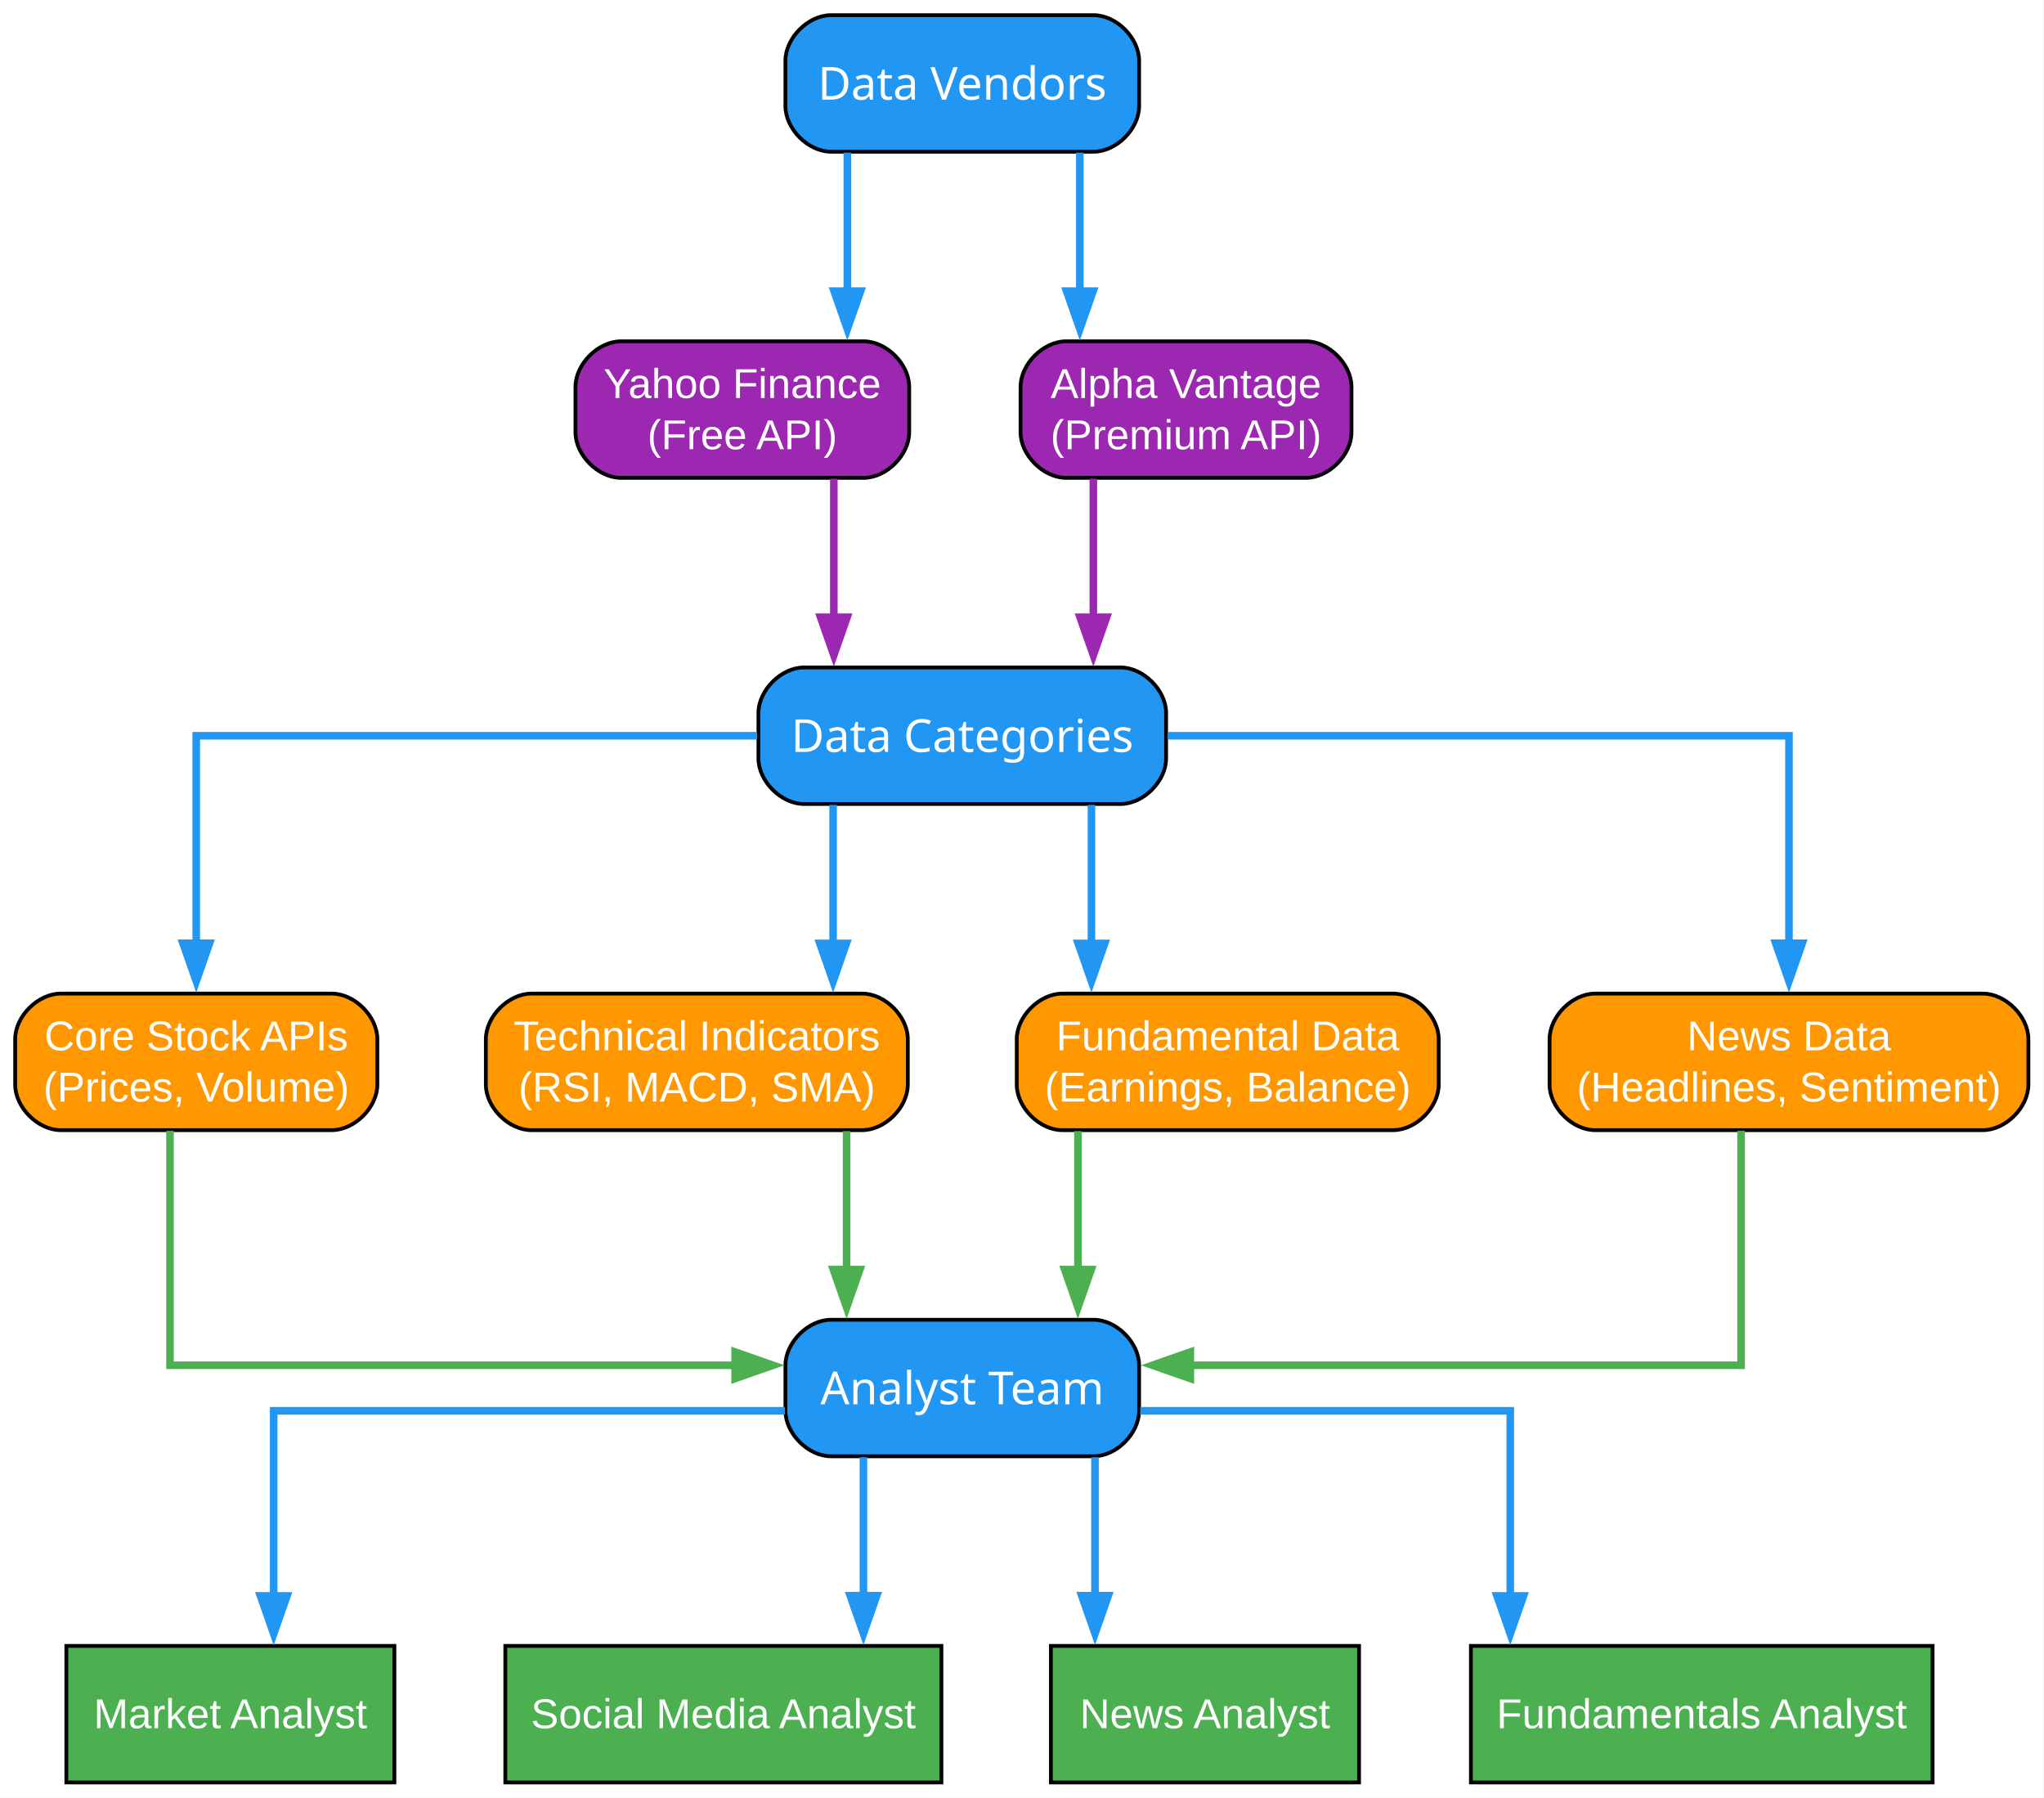
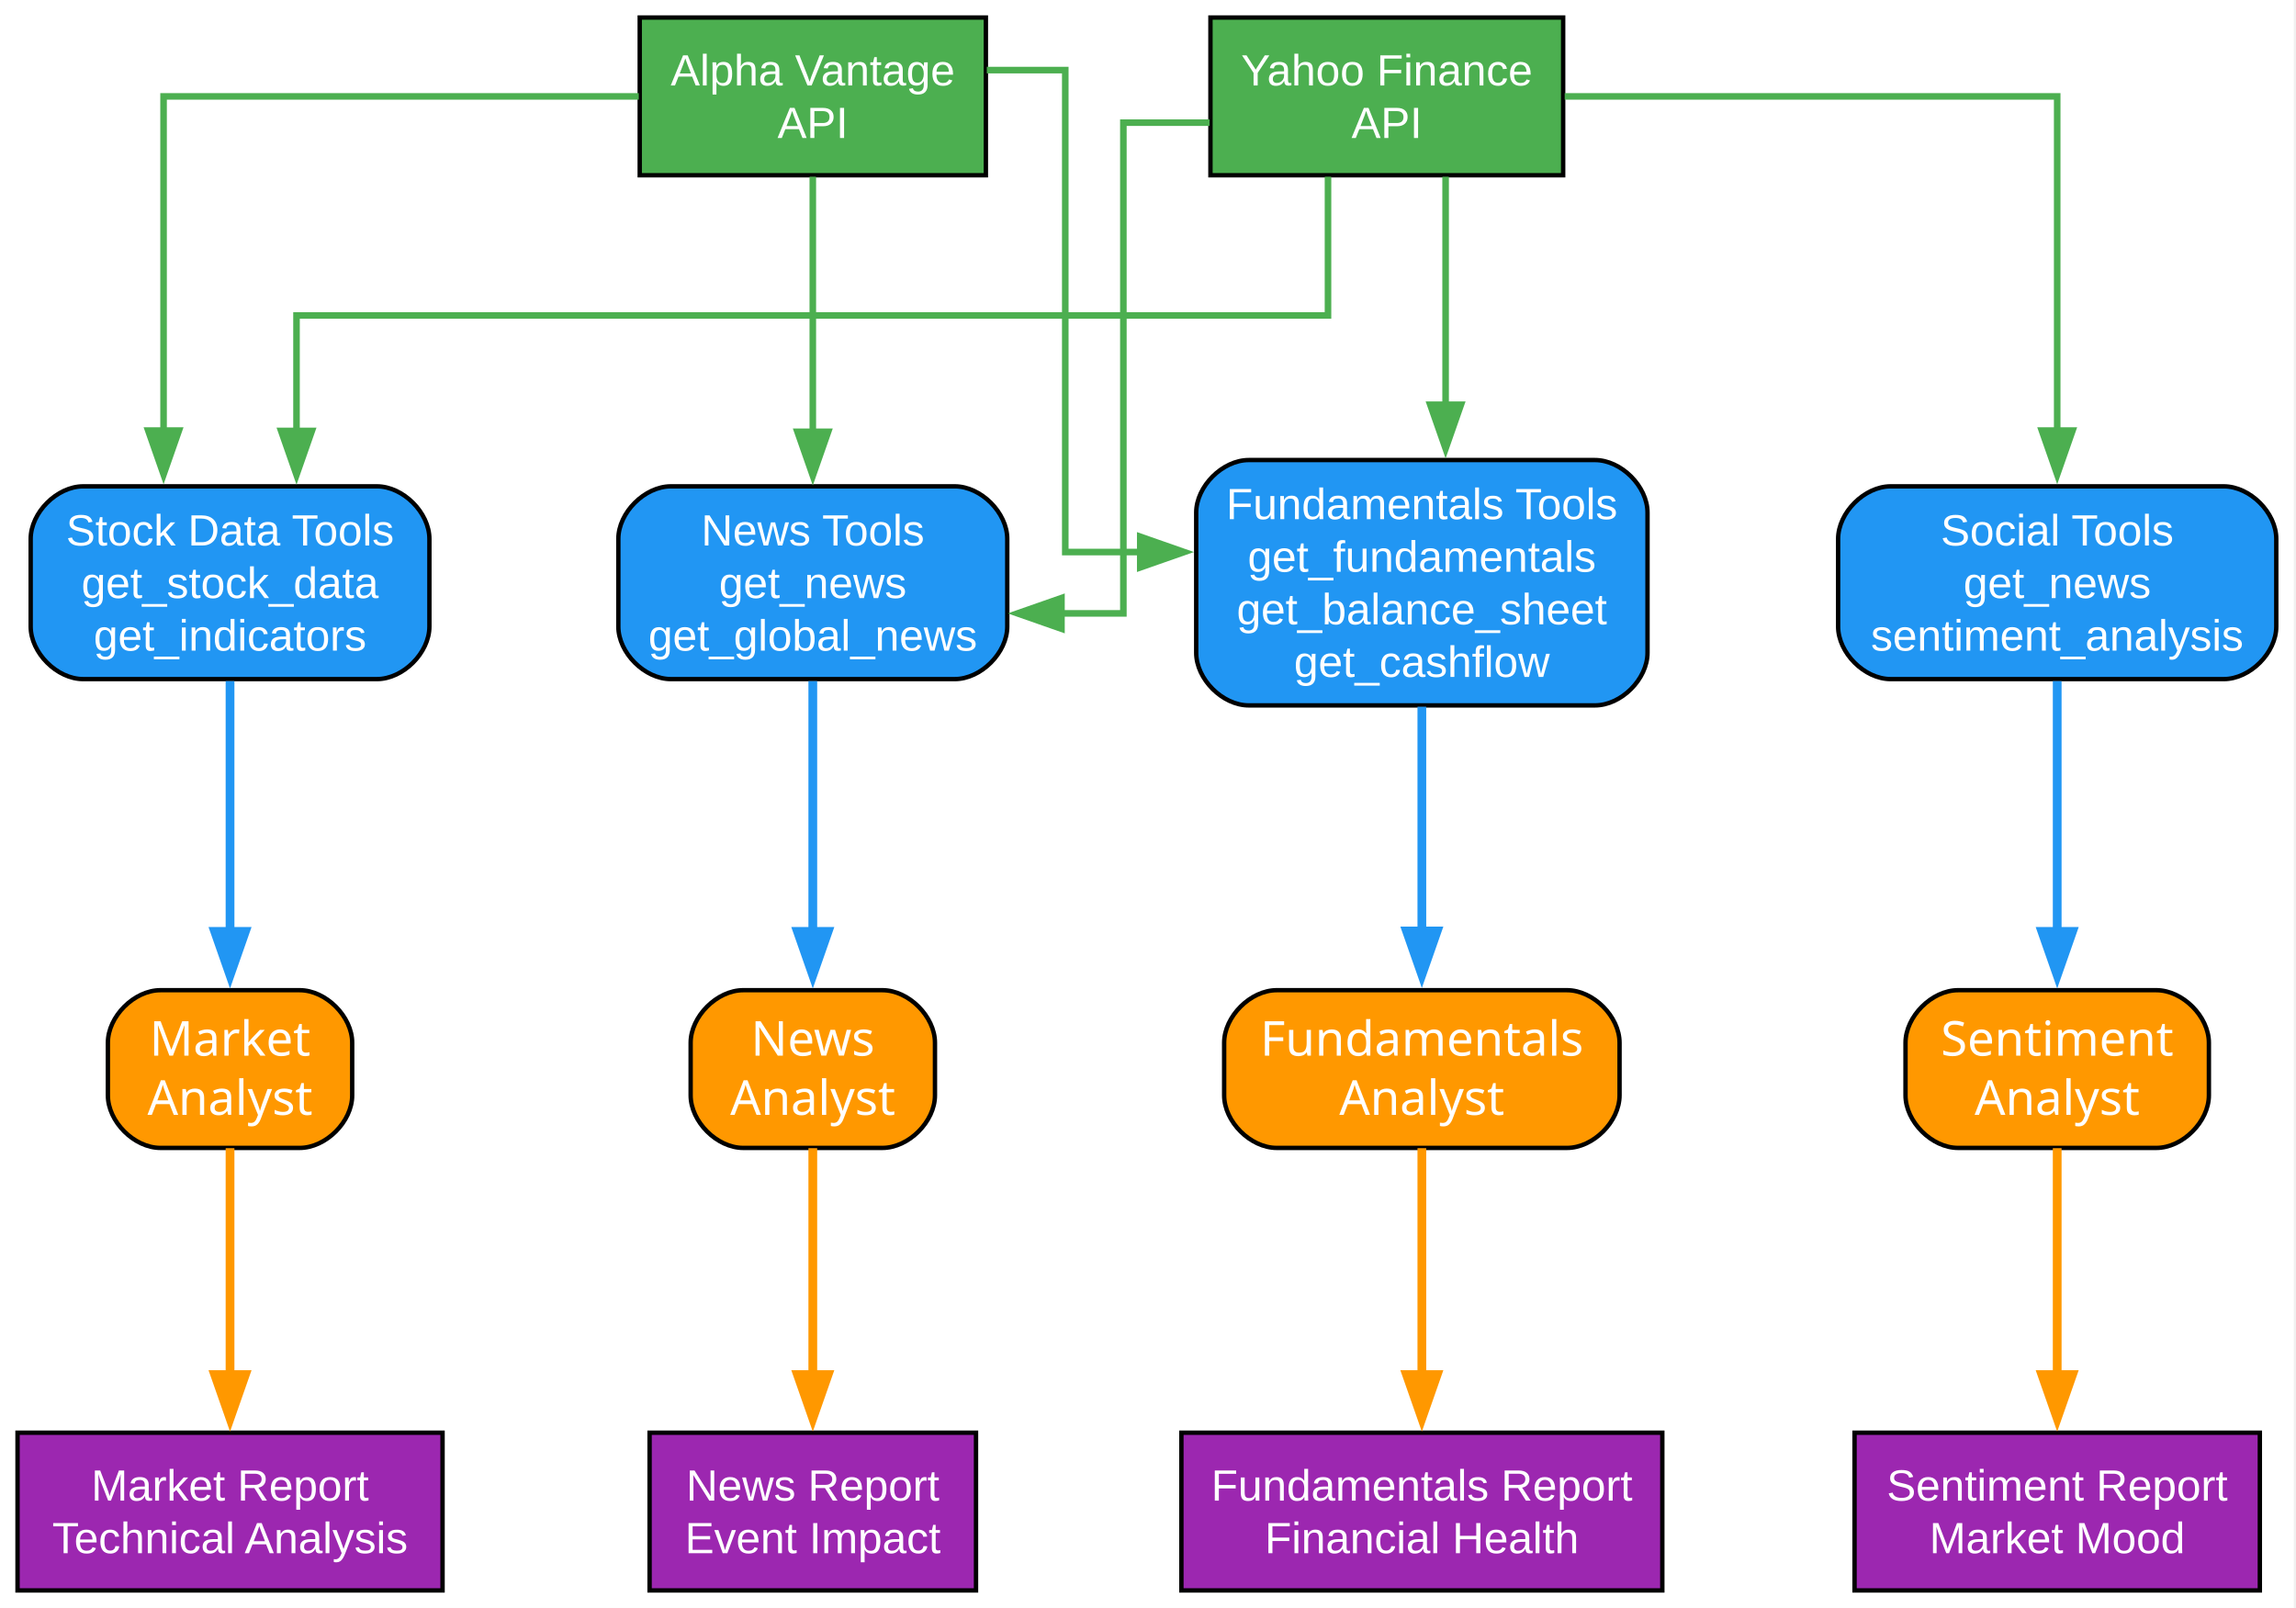
- <svg xmlns="http://www.w3.org/2000/svg" width="539pt" height="474pt" viewBox="0.00 0.00 539.00 474.00">
-   <g id="graph0" class="graph" transform="scale(1 1) rotate(0) translate(4 470)">
-     <polygon fill="white" stroke="none" points="-4,4 -4,-470 534.88,-470 534.88,4 -4,4" />
+ <svg xmlns="http://www.w3.org/2000/svg" width="524pt" height="367pt" viewBox="0.00 0.00 524.00 367.00">
+   <g id="graph0" class="graph" transform="scale(1 1) rotate(0) translate(4 363)">
+     <polygon fill="white" stroke="none" points="-4,4 -4,-363 519.5,-363 519.5,4 -4,4" />
    <g id="node1" class="node">
-       <path fill="#2196f3" stroke="black" d="M284.38,-466C284.38,-466 215.12,-466 215.12,-466 209.12,-466 203.12,-460 203.12,-454 203.12,-454 203.12,-442 203.12,-442 203.12,-436 209.12,-430 215.12,-430 215.12,-430 284.38,-430 284.38,-430 290.38,-430 296.38,-436 296.38,-442 296.38,-442 296.38,-454 296.38,-454 296.38,-460 290.38,-466 284.38,-466" />
-       <text xml:space="preserve" text-anchor="middle" x="249.75" y="-443.73" font-family="Arial Bold" font-size="12.00" fill="white">Data Vendors</text>
+       <polygon fill="#4caf50" stroke="black" points="352.75,-359 272.25,-359 272.25,-323 352.75,-323 352.75,-359" />
+       <text xml:space="preserve" text-anchor="middle" x="312.5" y="-343.5" font-family="Arial" font-size="10.00" fill="white">Yahoo Finance</text>
+       <text xml:space="preserve" text-anchor="middle" x="312.5" y="-331.5" font-family="Arial" font-size="10.00" fill="white">API</text>
+     </g>
+     <g id="node3" class="node">
+       <path fill="#2196f3" stroke="black" d="M82,-252C82,-252 15,-252 15,-252 9,-252 3,-246 3,-240 3,-240 3,-220 3,-220 3,-214 9,-208 15,-208 15,-208 82,-208 82,-208 88,-208 94,-214 94,-220 94,-220 94,-240 94,-240 94,-246 88,-252 82,-252" />
+       <text xml:space="preserve" text-anchor="middle" x="48.5" y="-238.5" font-family="Arial" font-size="10.00" fill="white">Stock Data Tools</text>
+       <text xml:space="preserve" text-anchor="middle" x="48.5" y="-226.5" font-family="Arial" font-size="10.00" fill="white">get_stock_data</text>
+       <text xml:space="preserve" text-anchor="middle" x="48.5" y="-214.5" font-family="Arial" font-size="10.00" fill="white">get_indicators</text>
+     </g>
+     <g id="edge1" class="edge">
+       <path fill="none" stroke="#4caf50" stroke-width="1.5" d="M299.08,-322.67C299.08,-308.4 299.08,-291 299.08,-291 299.08,-291 63.67,-291 63.67,-291 63.67,-291 63.67,-264.64 63.67,-264.64" />
+       <polygon fill="#4caf50" stroke="#4caf50" stroke-width="1.5" points="67.17,-264.64 63.67,-254.64 60.17,-264.64 67.17,-264.64" />
+     </g>
+     <g id="node4" class="node">
+       <path fill="#2196f3" stroke="black" d="M213.88,-252C213.88,-252 149.12,-252 149.12,-252 143.12,-252 137.12,-246 137.12,-240 137.12,-240 137.12,-220 137.12,-220 137.12,-214 143.12,-208 149.12,-208 149.12,-208 213.88,-208 213.88,-208 219.88,-208 225.88,-214 225.88,-220 225.88,-220 225.88,-240 225.88,-240 225.88,-246 219.88,-252 213.88,-252" />
+       <text xml:space="preserve" text-anchor="middle" x="181.5" y="-238.5" font-family="Arial" font-size="10.00" fill="white">News Tools</text>
+       <text xml:space="preserve" text-anchor="middle" x="181.5" y="-226.5" font-family="Arial" font-size="10.00" fill="white">get_news</text>
+       <text xml:space="preserve" text-anchor="middle" x="181.5" y="-214.5" font-family="Arial" font-size="10.00" fill="white">get_global_news</text>
+     </g>
+     <g id="edge3" class="edge">
+       <path fill="none" stroke="#4caf50" stroke-width="1.5" d="M272.06,-335C261.19,-335 252.38,-335 252.38,-335 252.38,-335 252.38,-223 252.38,-223 252.38,-223 238.25,-223 238.25,-223" />
+       <polygon fill="#4caf50" stroke="#4caf50" stroke-width="1.5" points="238.25,-219.5 228.25,-223 238.25,-226.5 238.25,-219.5" />
+     </g>
+     <g id="node5" class="node">
+       <path fill="#2196f3" stroke="black" d="M360,-258C360,-258 281,-258 281,-258 275,-258 269,-252 269,-246 269,-246 269,-214 269,-214 269,-208 275,-202 281,-202 281,-202 360,-202 360,-202 366,-202 372,-208 372,-214 372,-214 372,-246 372,-246 372,-252 366,-258 360,-258" />
+       <text xml:space="preserve" text-anchor="middle" x="320.5" y="-244.5" font-family="Arial" font-size="10.00" fill="white">Fundamentals Tools</text>
+       <text xml:space="preserve" text-anchor="middle" x="320.5" y="-232.5" font-family="Arial" font-size="10.00" fill="white">get_fundamentals</text>
+       <text xml:space="preserve" text-anchor="middle" x="320.5" y="-220.5" font-family="Arial" font-size="10.00" fill="white">get_balance_sheet</text>
+       <text xml:space="preserve" text-anchor="middle" x="320.5" y="-208.5" font-family="Arial" font-size="10.00" fill="white">get_cashflow</text>
+     </g>
+     <g id="edge5" class="edge">
+       <path fill="none" stroke="#4caf50" stroke-width="1.5" d="M325.92,-322.67C325.92,-322.67 325.92,-270.63 325.92,-270.63" />
+       <polygon fill="#4caf50" stroke="#4caf50" stroke-width="1.5" points="329.42,-270.63 325.92,-260.63 322.42,-270.63 329.42,-270.63" />
+     </g>
+     <g id="node6" class="node">
+       <path fill="#2196f3" stroke="black" d="M503.5,-252C503.5,-252 427.5,-252 427.5,-252 421.5,-252 415.5,-246 415.5,-240 415.5,-240 415.5,-220 415.5,-220 415.5,-214 421.5,-208 427.5,-208 427.5,-208 503.5,-208 503.5,-208 509.5,-208 515.5,-214 515.5,-220 515.5,-220 515.5,-240 515.5,-240 515.5,-246 509.5,-252 503.5,-252" />
+       <text xml:space="preserve" text-anchor="middle" x="465.5" y="-238.5" font-family="Arial" font-size="10.00" fill="white">Social Tools</text>
+       <text xml:space="preserve" text-anchor="middle" x="465.5" y="-226.5" font-family="Arial" font-size="10.00" fill="white">get_news</text>
+       <text xml:space="preserve" text-anchor="middle" x="465.5" y="-214.5" font-family="Arial" font-size="10.00" fill="white">sentiment_analysis</text>
+     </g>
+     <g id="edge7" class="edge">
+       <path fill="none" stroke="#4caf50" stroke-width="1.5" d="M353.1,-341C398.43,-341 465.5,-341 465.5,-341 465.5,-341 465.5,-264.73 465.5,-264.73" />
+       <polygon fill="#4caf50" stroke="#4caf50" stroke-width="1.5" points="469,-264.73 465.5,-254.73 462,-264.73 469,-264.73" />
    </g>
    <g id="node2" class="node">
-       <path fill="#9c27b0" stroke="black" d="M223.75,-380C223.75,-380 159.75,-380 159.75,-380 153.75,-380 147.75,-374 147.75,-368 147.75,-368 147.75,-356 147.75,-356 147.75,-350 153.75,-344 159.75,-344 159.75,-344 223.75,-344 223.75,-344 229.75,-344 235.75,-350 235.75,-356 235.75,-356 235.75,-368 235.75,-368 235.75,-374 229.75,-380 223.75,-380" />
-       <text xml:space="preserve" text-anchor="middle" x="191.75" y="-365.05" font-family="Arial" font-size="11.00" fill="white">Yahoo Finance</text>
-       <text xml:space="preserve" text-anchor="middle" x="191.75" y="-351.55" font-family="Arial" font-size="11.00" fill="white">(Free API)</text>
-     </g>
-     <g id="edge1" class="edge">
-       <path fill="none" stroke="#2196f3" stroke-width="2" d="M219.44,-429.76C219.44,-429.76 219.44,-393.24 219.44,-393.24" />
-       <polygon fill="#2196f3" stroke="#2196f3" stroke-width="2" points="222.94,-393.24 219.44,-383.24 215.94,-393.24 222.94,-393.24" />
-     </g>
-     <g id="node3" class="node">
-       <path fill="#9c27b0" stroke="black" d="M340.38,-380C340.38,-380 277.12,-380 277.12,-380 271.12,-380 265.12,-374 265.12,-368 265.12,-368 265.12,-356 265.12,-356 265.12,-350 271.12,-344 277.12,-344 277.12,-344 340.38,-344 340.38,-344 346.38,-344 352.38,-350 352.38,-356 352.38,-356 352.38,-368 352.38,-368 352.38,-374 346.38,-380 340.38,-380" />
-       <text xml:space="preserve" text-anchor="middle" x="308.75" y="-365.05" font-family="Arial" font-size="11.00" fill="white">Alpha Vantage</text>
-       <text xml:space="preserve" text-anchor="middle" x="308.75" y="-351.55" font-family="Arial" font-size="11.00" fill="white">(Premium API)</text>
+       <polygon fill="#4caf50" stroke="black" points="221,-359 142,-359 142,-323 221,-323 221,-359" />
+       <text xml:space="preserve" text-anchor="middle" x="181.5" y="-343.5" font-family="Arial" font-size="10.00" fill="white">Alpha Vantage</text>
+       <text xml:space="preserve" text-anchor="middle" x="181.5" y="-331.5" font-family="Arial" font-size="10.00" fill="white">API</text>
    </g>
    <g id="edge2" class="edge">
-       <path fill="none" stroke="#2196f3" stroke-width="2" d="M280.75,-429.76C280.75,-429.76 280.75,-393.24 280.75,-393.24" />
-       <polygon fill="#2196f3" stroke="#2196f3" stroke-width="2" points="284.25,-393.24 280.75,-383.24 277.25,-393.24 284.25,-393.24" />
-     </g>
-     <g id="node4" class="node">
-       <path fill="#2196f3" stroke="black" d="M291.5,-294C291.5,-294 208,-294 208,-294 202,-294 196,-288 196,-282 196,-282 196,-270 196,-270 196,-264 202,-258 208,-258 208,-258 291.5,-258 291.5,-258 297.5,-258 303.5,-264 303.5,-270 303.5,-270 303.5,-282 303.5,-282 303.5,-288 297.5,-294 291.5,-294" />
-       <text xml:space="preserve" text-anchor="middle" x="249.75" y="-271.73" font-family="Arial Bold" font-size="12.00" fill="white">Data Categories</text>
-     </g>
-     <g id="edge3" class="edge">
-       <path fill="none" stroke="#9c27b0" stroke-width="2" d="M215.88,-343.76C215.88,-343.76 215.88,-307.24 215.88,-307.24" />
-       <polygon fill="#9c27b0" stroke="#9c27b0" stroke-width="2" points="219.38,-307.24 215.88,-297.24 212.38,-307.24 219.38,-307.24" />
+       <path fill="none" stroke="#4caf50" stroke-width="1.5" d="M141.79,-341C97.91,-341 33.33,-341 33.33,-341 33.33,-341 33.33,-264.73 33.33,-264.73" />
+       <polygon fill="#4caf50" stroke="#4caf50" stroke-width="1.5" points="36.83,-264.73 33.33,-254.73 29.83,-264.73 36.83,-264.73" />
    </g>
    <g id="edge4" class="edge">
-       <path fill="none" stroke="#9c27b0" stroke-width="2" d="M284.31,-343.76C284.31,-343.76 284.31,-307.24 284.31,-307.24" />
-       <polygon fill="#9c27b0" stroke="#9c27b0" stroke-width="2" points="287.81,-307.24 284.31,-297.24 280.81,-307.24 287.81,-307.24" />
-     </g>
-     <g id="node5" class="node">
-       <path fill="#ff9800" stroke="black" d="M83.5,-208C83.5,-208 12,-208 12,-208 6,-208 0,-202 0,-196 0,-196 0,-184 0,-184 0,-178 6,-172 12,-172 12,-172 83.5,-172 83.5,-172 89.5,-172 95.5,-178 95.5,-184 95.5,-184 95.5,-196 95.5,-196 95.5,-202 89.5,-208 83.5,-208" />
-       <text xml:space="preserve" text-anchor="middle" x="47.75" y="-193.05" font-family="Arial" font-size="11.00" fill="white">Core Stock APIs</text>
-       <text xml:space="preserve" text-anchor="middle" x="47.75" y="-179.55" font-family="Arial" font-size="11.00" fill="white">(Prices, Volume)</text>
-     </g>
-     <g id="edge5" class="edge">
-       <path fill="none" stroke="#2196f3" stroke-width="2" d="M195.62,-276C135.78,-276 47.75,-276 47.75,-276 47.75,-276 47.75,-221.27 47.75,-221.27" />
-       <polygon fill="#2196f3" stroke="#2196f3" stroke-width="2" points="51.25,-221.27 47.75,-211.27 44.25,-221.27 51.25,-221.27" />
-     </g>
-     <g id="node6" class="node">
-       <path fill="#ff9800" stroke="black" d="M223.38,-208C223.38,-208 136.12,-208 136.12,-208 130.12,-208 124.12,-202 124.12,-196 124.12,-196 124.12,-184 124.12,-184 124.12,-178 130.12,-172 136.12,-172 136.12,-172 223.38,-172 223.38,-172 229.38,-172 235.38,-178 235.38,-184 235.38,-184 235.38,-196 235.38,-196 235.38,-202 229.38,-208 223.38,-208" />
-       <text xml:space="preserve" text-anchor="middle" x="179.75" y="-193.05" font-family="Arial" font-size="11.00" fill="white">Technical Indicators</text>
-       <text xml:space="preserve" text-anchor="middle" x="179.75" y="-179.55" font-family="Arial" font-size="11.00" fill="white">(RSI, MACD, SMA)</text>
+       <path fill="none" stroke="#4caf50" stroke-width="1.5" d="M181.5,-322.67C181.5,-322.67 181.5,-264.45 181.5,-264.45" />
+       <polygon fill="#4caf50" stroke="#4caf50" stroke-width="1.5" points="185,-264.45 181.5,-254.45 178,-264.45 185,-264.45" />
    </g>
    <g id="edge6" class="edge">
-       <path fill="none" stroke="#2196f3" stroke-width="2" d="M215.69,-257.76C215.69,-257.76 215.69,-221.24 215.69,-221.24" />
-       <polygon fill="#2196f3" stroke="#2196f3" stroke-width="2" points="219.19,-221.24 215.69,-211.24 212.19,-221.24 219.19,-221.24" />
+       <path fill="none" stroke="#4caf50" stroke-width="1.5" d="M221.21,-347C231.19,-347 239.12,-347 239.12,-347 239.12,-347 239.12,-237 239.12,-237 239.12,-237 256.23,-237 256.23,-237" />
+       <polygon fill="#4caf50" stroke="#4caf50" stroke-width="1.5" points="256.23,-240.5 266.23,-237 256.23,-233.5 256.23,-240.5" />
    </g>
    <g id="node7" class="node">
-       <path fill="#ff9800" stroke="black" d="M363.38,-208C363.38,-208 276.12,-208 276.12,-208 270.12,-208 264.12,-202 264.12,-196 264.12,-196 264.12,-184 264.12,-184 264.12,-178 270.12,-172 276.12,-172 276.12,-172 363.38,-172 363.38,-172 369.38,-172 375.38,-178 375.38,-184 375.38,-184 375.38,-196 375.38,-196 375.38,-202 369.38,-208 363.38,-208" />
-       <text xml:space="preserve" text-anchor="middle" x="319.75" y="-193.05" font-family="Arial" font-size="11.00" fill="white">Fundamental Data</text>
-       <text xml:space="preserve" text-anchor="middle" x="319.75" y="-179.55" font-family="Arial" font-size="11.00" fill="white">(Earnings, Balance)</text>
+       <path fill="#ff9800" stroke="black" d="M64.38,-137C64.38,-137 32.62,-137 32.62,-137 26.62,-137 20.62,-131 20.62,-125 20.62,-125 20.62,-113 20.62,-113 20.62,-107 26.62,-101 32.62,-101 32.62,-101 64.38,-101 64.38,-101 70.38,-101 76.38,-107 76.38,-113 76.38,-113 76.38,-125 76.38,-125 76.38,-131 70.38,-137 64.38,-137" />
+       <text xml:space="preserve" text-anchor="middle" x="48.5" y="-122.05" font-family="Arial Bold" font-size="11.00" fill="white">Market</text>
+       <text xml:space="preserve" text-anchor="middle" x="48.5" y="-108.55" font-family="Arial Bold" font-size="11.00" fill="white">Analyst</text>
    </g>
-     <g id="edge7" class="edge">
-       <path fill="none" stroke="#2196f3" stroke-width="2" d="M283.81,-257.76C283.81,-257.76 283.81,-221.24 283.81,-221.24" />
-       <polygon fill="#2196f3" stroke="#2196f3" stroke-width="2" points="287.31,-221.24 283.81,-211.24 280.31,-221.24 287.31,-221.24" />
+     <g id="edge8" class="edge">
+       <path fill="none" stroke="#2196f3" stroke-width="2" d="M48.5,-207.54C48.5,-207.54 48.5,-150.41 48.5,-150.41" />
+       <polygon fill="#2196f3" stroke="#2196f3" stroke-width="2" points="52,-150.41 48.5,-140.41 45,-150.41 52,-150.41" />
    </g>
    <g id="node8" class="node">
-       <path fill="#ff9800" stroke="black" d="M518.88,-208C518.88,-208 416.62,-208 416.62,-208 410.62,-208 404.62,-202 404.62,-196 404.62,-196 404.62,-184 404.62,-184 404.62,-178 410.62,-172 416.62,-172 416.62,-172 518.88,-172 518.88,-172 524.88,-172 530.88,-178 530.88,-184 530.88,-184 530.88,-196 530.88,-196 530.88,-202 524.88,-208 518.88,-208" />
-       <text xml:space="preserve" text-anchor="middle" x="467.75" y="-193.05" font-family="Arial" font-size="11.00" fill="white">News Data</text>
-       <text xml:space="preserve" text-anchor="middle" x="467.75" y="-179.55" font-family="Arial" font-size="11.00" fill="white">(Headlines, Sentiment)</text>
+       <path fill="#ff9800" stroke="black" d="M197.38,-137C197.38,-137 165.62,-137 165.62,-137 159.62,-137 153.62,-131 153.62,-125 153.62,-125 153.62,-113 153.62,-113 153.62,-107 159.62,-101 165.62,-101 165.62,-101 197.38,-101 197.38,-101 203.38,-101 209.38,-107 209.38,-113 209.38,-113 209.38,-125 209.38,-125 209.38,-131 203.38,-137 197.38,-137" />
+       <text xml:space="preserve" text-anchor="middle" x="181.5" y="-122.05" font-family="Arial Bold" font-size="11.00" fill="white">News</text>
+       <text xml:space="preserve" text-anchor="middle" x="181.5" y="-108.55" font-family="Arial Bold" font-size="11.00" fill="white">Analyst</text>
    </g>
-     <g id="edge8" class="edge">
-       <path fill="none" stroke="#2196f3" stroke-width="2" d="M303.92,-276C368.48,-276 467.75,-276 467.75,-276 467.75,-276 467.75,-221.27 467.75,-221.27" />
-       <polygon fill="#2196f3" stroke="#2196f3" stroke-width="2" points="471.25,-221.27 467.75,-211.27 464.25,-221.27 471.25,-221.27" />
+     <g id="edge9" class="edge">
+       <path fill="none" stroke="#2196f3" stroke-width="2" d="M181.5,-207.54C181.5,-207.54 181.5,-150.41 181.5,-150.41" />
+       <polygon fill="#2196f3" stroke="#2196f3" stroke-width="2" points="185,-150.41 181.5,-140.41 178,-150.41 185,-150.41" />
    </g>
    <g id="node9" class="node">
-       <path fill="#2196f3" stroke="black" d="M284.38,-122C284.38,-122 215.12,-122 215.12,-122 209.12,-122 203.12,-116 203.12,-110 203.12,-110 203.12,-98 203.12,-98 203.12,-92 209.12,-86 215.12,-86 215.12,-86 284.38,-86 284.38,-86 290.38,-86 296.38,-92 296.38,-98 296.38,-98 296.38,-110 296.38,-110 296.38,-116 290.38,-122 284.38,-122" />
-       <text xml:space="preserve" text-anchor="middle" x="249.75" y="-99.72" font-family="Arial Bold" font-size="12.00" fill="white">Analyst Team</text>
-     </g>
-     <g id="edge9" class="edge">
-       <path fill="none" stroke="#4caf50" stroke-width="2" d="M40.83,-171.85C40.83,-148.24 40.83,-110 40.83,-110 40.83,-110 189.84,-110 189.84,-110" />
-       <polygon fill="#4caf50" stroke="#4caf50" stroke-width="2" points="189.84,-113.5 199.84,-110 189.84,-106.5 189.84,-113.5" />
+       <path fill="#ff9800" stroke="black" d="M353.62,-137C353.62,-137 287.38,-137 287.38,-137 281.38,-137 275.38,-131 275.38,-125 275.38,-125 275.38,-113 275.38,-113 275.38,-107 281.38,-101 287.38,-101 287.38,-101 353.62,-101 353.62,-101 359.62,-101 365.62,-107 365.62,-113 365.62,-113 365.62,-125 365.62,-125 365.62,-131 359.62,-137 353.62,-137" />
+       <text xml:space="preserve" text-anchor="middle" x="320.5" y="-122.05" font-family="Arial Bold" font-size="11.00" fill="white">Fundamentals</text>
+       <text xml:space="preserve" text-anchor="middle" x="320.5" y="-108.55" font-family="Arial Bold" font-size="11.00" fill="white">Analyst</text>
    </g>
    <g id="edge10" class="edge">
-       <path fill="none" stroke="#4caf50" stroke-width="2" d="M219.25,-171.76C219.25,-171.76 219.25,-135.24 219.25,-135.24" />
-       <polygon fill="#4caf50" stroke="#4caf50" stroke-width="2" points="222.75,-135.24 219.25,-125.24 215.75,-135.24 222.75,-135.24" />
+       <path fill="none" stroke="#2196f3" stroke-width="2" d="M320.5,-201.7C320.5,-201.7 320.5,-150.52 320.5,-150.52" />
+       <polygon fill="#2196f3" stroke="#2196f3" stroke-width="2" points="324,-150.52 320.5,-140.52 317,-150.52 324,-150.52" />
+     </g>
+     <g id="node10" class="node">
+       <path fill="#ff9800" stroke="black" d="M488.12,-137C488.12,-137 442.88,-137 442.88,-137 436.88,-137 430.88,-131 430.88,-125 430.88,-125 430.88,-113 430.88,-113 430.88,-107 436.88,-101 442.88,-101 442.88,-101 488.12,-101 488.12,-101 494.12,-101 500.12,-107 500.12,-113 500.12,-113 500.12,-125 500.12,-125 500.12,-131 494.12,-137 488.12,-137" />
+       <text xml:space="preserve" text-anchor="middle" x="465.5" y="-122.05" font-family="Arial Bold" font-size="11.00" fill="white">Sentiment</text>
+       <text xml:space="preserve" text-anchor="middle" x="465.5" y="-108.55" font-family="Arial Bold" font-size="11.00" fill="white">Analyst</text>
    </g>
    <g id="edge11" class="edge">
-       <path fill="none" stroke="#4caf50" stroke-width="2" d="M280.25,-171.76C280.25,-171.76 280.25,-135.24 280.25,-135.24" />
-       <polygon fill="#4caf50" stroke="#4caf50" stroke-width="2" points="283.75,-135.24 280.25,-125.24 276.75,-135.24 283.75,-135.24" />
+       <path fill="none" stroke="#2196f3" stroke-width="2" d="M465.5,-207.54C465.5,-207.54 465.5,-150.41 465.5,-150.41" />
+       <polygon fill="#2196f3" stroke="#2196f3" stroke-width="2" points="469,-150.41 465.5,-140.41 462,-150.41 469,-150.41" />
+     </g>
+     <g id="node11" class="node">
+       <polygon fill="#9c27b0" stroke="black" points="97,-36 0,-36 0,0 97,0 97,-36" />
+       <text xml:space="preserve" text-anchor="middle" x="48.5" y="-20.5" font-family="Arial" font-size="10.00" fill="white">Market Report</text>
+       <text xml:space="preserve" text-anchor="middle" x="48.5" y="-8.5" font-family="Arial" font-size="10.00" fill="white">Technical Analysis</text>
    </g>
    <g id="edge12" class="edge">
-       <path fill="none" stroke="#4caf50" stroke-width="2" d="M455.12,-171.85C455.12,-148.24 455.12,-110 455.12,-110 455.12,-110 309.89,-110 309.89,-110" />
-       <polygon fill="#4caf50" stroke="#4caf50" stroke-width="2" points="309.89,-106.5 299.89,-110 309.89,-113.5 309.89,-106.5" />
+       <path fill="none" stroke="#ff9800" stroke-width="2" d="M48.5,-100.94C48.5,-100.94 48.5,-49.27 48.5,-49.27" />
+       <polygon fill="#ff9800" stroke="#ff9800" stroke-width="2" points="52,-49.27 48.5,-39.27 45,-49.27 52,-49.27" />
    </g>
-     <g id="node10" class="node">
-       <polygon fill="#4caf50" stroke="black" points="100,-36 13.5,-36 13.5,0 100,0 100,-36" />
-       <text xml:space="preserve" text-anchor="middle" x="56.75" y="-14.3" font-family="Arial" font-size="11.00" fill="white">Market Analyst</text>
+     <g id="node12" class="node">
+       <polygon fill="#9c27b0" stroke="black" points="218.75,-36 144.25,-36 144.25,0 218.75,0 218.75,-36" />
+       <text xml:space="preserve" text-anchor="middle" x="181.5" y="-20.5" font-family="Arial" font-size="10.00" fill="white">News Report</text>
+       <text xml:space="preserve" text-anchor="middle" x="181.5" y="-8.5" font-family="Arial" font-size="10.00" fill="white">Event Impact</text>
    </g>
    <g id="edge13" class="edge">
-       <path fill="none" stroke="#2196f3" stroke-width="2" d="M202.99,-98C149.19,-98 68.17,-98 68.17,-98 68.17,-98 68.17,-49.18 68.17,-49.18" />
-       <polygon fill="#2196f3" stroke="#2196f3" stroke-width="2" points="71.67,-49.18 68.17,-39.18 64.67,-49.18 71.67,-49.18" />
+       <path fill="none" stroke="#ff9800" stroke-width="2" d="M181.5,-100.94C181.5,-100.94 181.5,-49.27 181.5,-49.27" />
+       <polygon fill="#ff9800" stroke="#ff9800" stroke-width="2" points="185,-49.27 181.5,-39.27 178,-49.27 185,-49.27" />
    </g>
-     <g id="node11" class="node">
-       <polygon fill="#4caf50" stroke="black" points="244.25,-36 129.25,-36 129.25,0 244.25,0 244.25,-36" />
-       <text xml:space="preserve" text-anchor="middle" x="186.75" y="-14.3" font-family="Arial" font-size="11.00" fill="white">Social Media Analyst</text>
+     <g id="node13" class="node">
+       <polygon fill="#9c27b0" stroke="black" points="375.38,-36 265.62,-36 265.62,0 375.38,0 375.38,-36" />
+       <text xml:space="preserve" text-anchor="middle" x="320.5" y="-20.5" font-family="Arial" font-size="10.00" fill="white">Fundamentals Report</text>
+       <text xml:space="preserve" text-anchor="middle" x="320.5" y="-8.5" font-family="Arial" font-size="10.00" fill="white">Financial Health</text>
    </g>
    <g id="edge14" class="edge">
-       <path fill="none" stroke="#2196f3" stroke-width="2" d="M223.69,-85.76C223.69,-85.76 223.69,-49.24 223.69,-49.24" />
-       <polygon fill="#2196f3" stroke="#2196f3" stroke-width="2" points="227.19,-49.24 223.69,-39.24 220.19,-49.24 227.19,-49.24" />
+       <path fill="none" stroke="#ff9800" stroke-width="2" d="M320.5,-100.94C320.5,-100.94 320.5,-49.27 320.5,-49.27" />
+       <polygon fill="#ff9800" stroke="#ff9800" stroke-width="2" points="324,-49.27 320.5,-39.27 317,-49.27 324,-49.27" />
    </g>
-     <g id="node12" class="node">
-       <polygon fill="#4caf50" stroke="black" points="354.38,-36 273.12,-36 273.12,0 354.38,0 354.38,-36" />
-       <text xml:space="preserve" text-anchor="middle" x="313.75" y="-14.3" font-family="Arial" font-size="11.00" fill="white">News Analyst</text>
+     <g id="node14" class="node">
+       <polygon fill="#9c27b0" stroke="black" points="511.75,-36 419.25,-36 419.25,0 511.75,0 511.75,-36" />
+       <text xml:space="preserve" text-anchor="middle" x="465.5" y="-20.5" font-family="Arial" font-size="10.00" fill="white">Sentiment Report</text>
+       <text xml:space="preserve" text-anchor="middle" x="465.5" y="-8.5" font-family="Arial" font-size="10.00" fill="white">Market Mood</text>
    </g>
    <g id="edge15" class="edge">
-       <path fill="none" stroke="#2196f3" stroke-width="2" d="M284.75,-85.76C284.75,-85.76 284.75,-49.24 284.75,-49.24" />
-       <polygon fill="#2196f3" stroke="#2196f3" stroke-width="2" points="288.25,-49.24 284.75,-39.24 281.25,-49.24 288.25,-49.24" />
-     </g>
-     <g id="node13" class="node">
-       <polygon fill="#4caf50" stroke="black" points="505.62,-36 383.88,-36 383.88,0 505.62,0 505.62,-36" />
-       <text xml:space="preserve" text-anchor="middle" x="444.75" y="-14.3" font-family="Arial" font-size="11.00" fill="white">Fundamentals Analyst</text>
-     </g>
-     <g id="edge16" class="edge">
-       <path fill="none" stroke="#2196f3" stroke-width="2" d="M296.67,-98C338.86,-98 394.25,-98 394.25,-98 394.25,-98 394.25,-49.18 394.25,-49.18" />
-       <polygon fill="#2196f3" stroke="#2196f3" stroke-width="2" points="397.75,-49.18 394.25,-39.18 390.75,-49.18 397.75,-49.18" />
+       <path fill="none" stroke="#ff9800" stroke-width="2" d="M465.5,-100.94C465.5,-100.94 465.5,-49.27 465.5,-49.27" />
+       <polygon fill="#ff9800" stroke="#ff9800" stroke-width="2" points="469,-49.27 465.5,-39.27 462,-49.27 469,-49.27" />
    </g>
  </g>
</svg>
